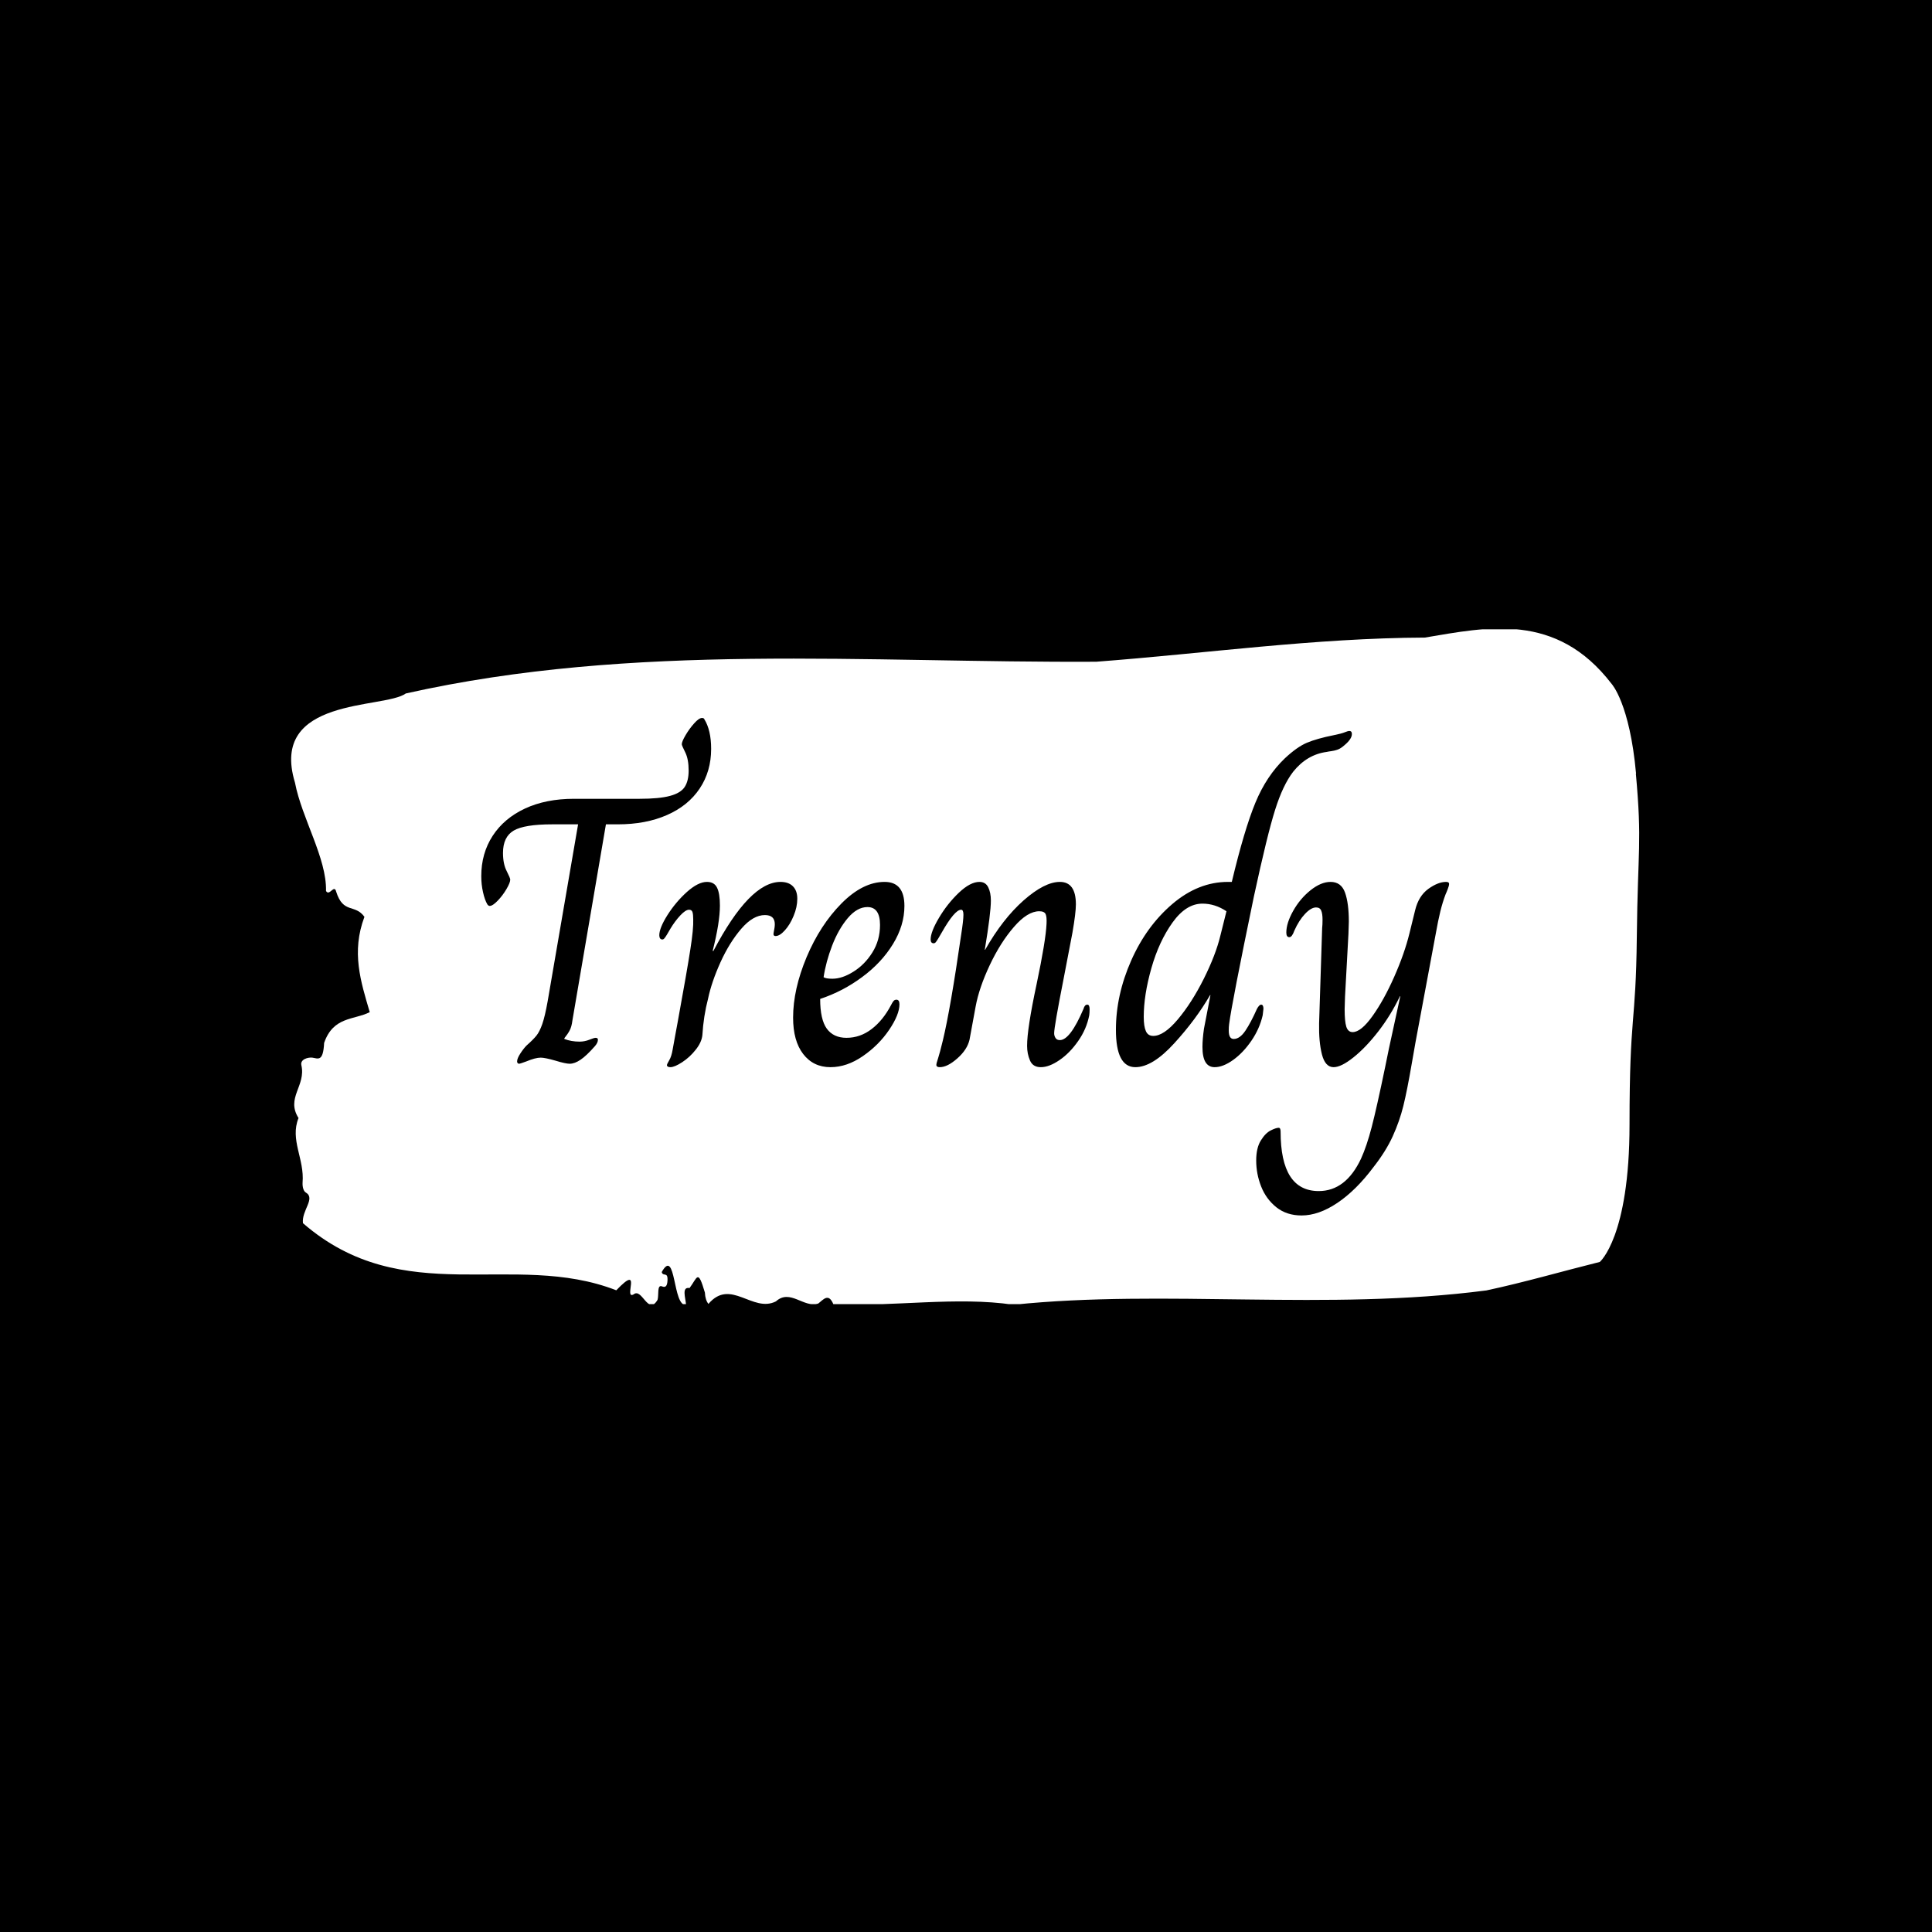
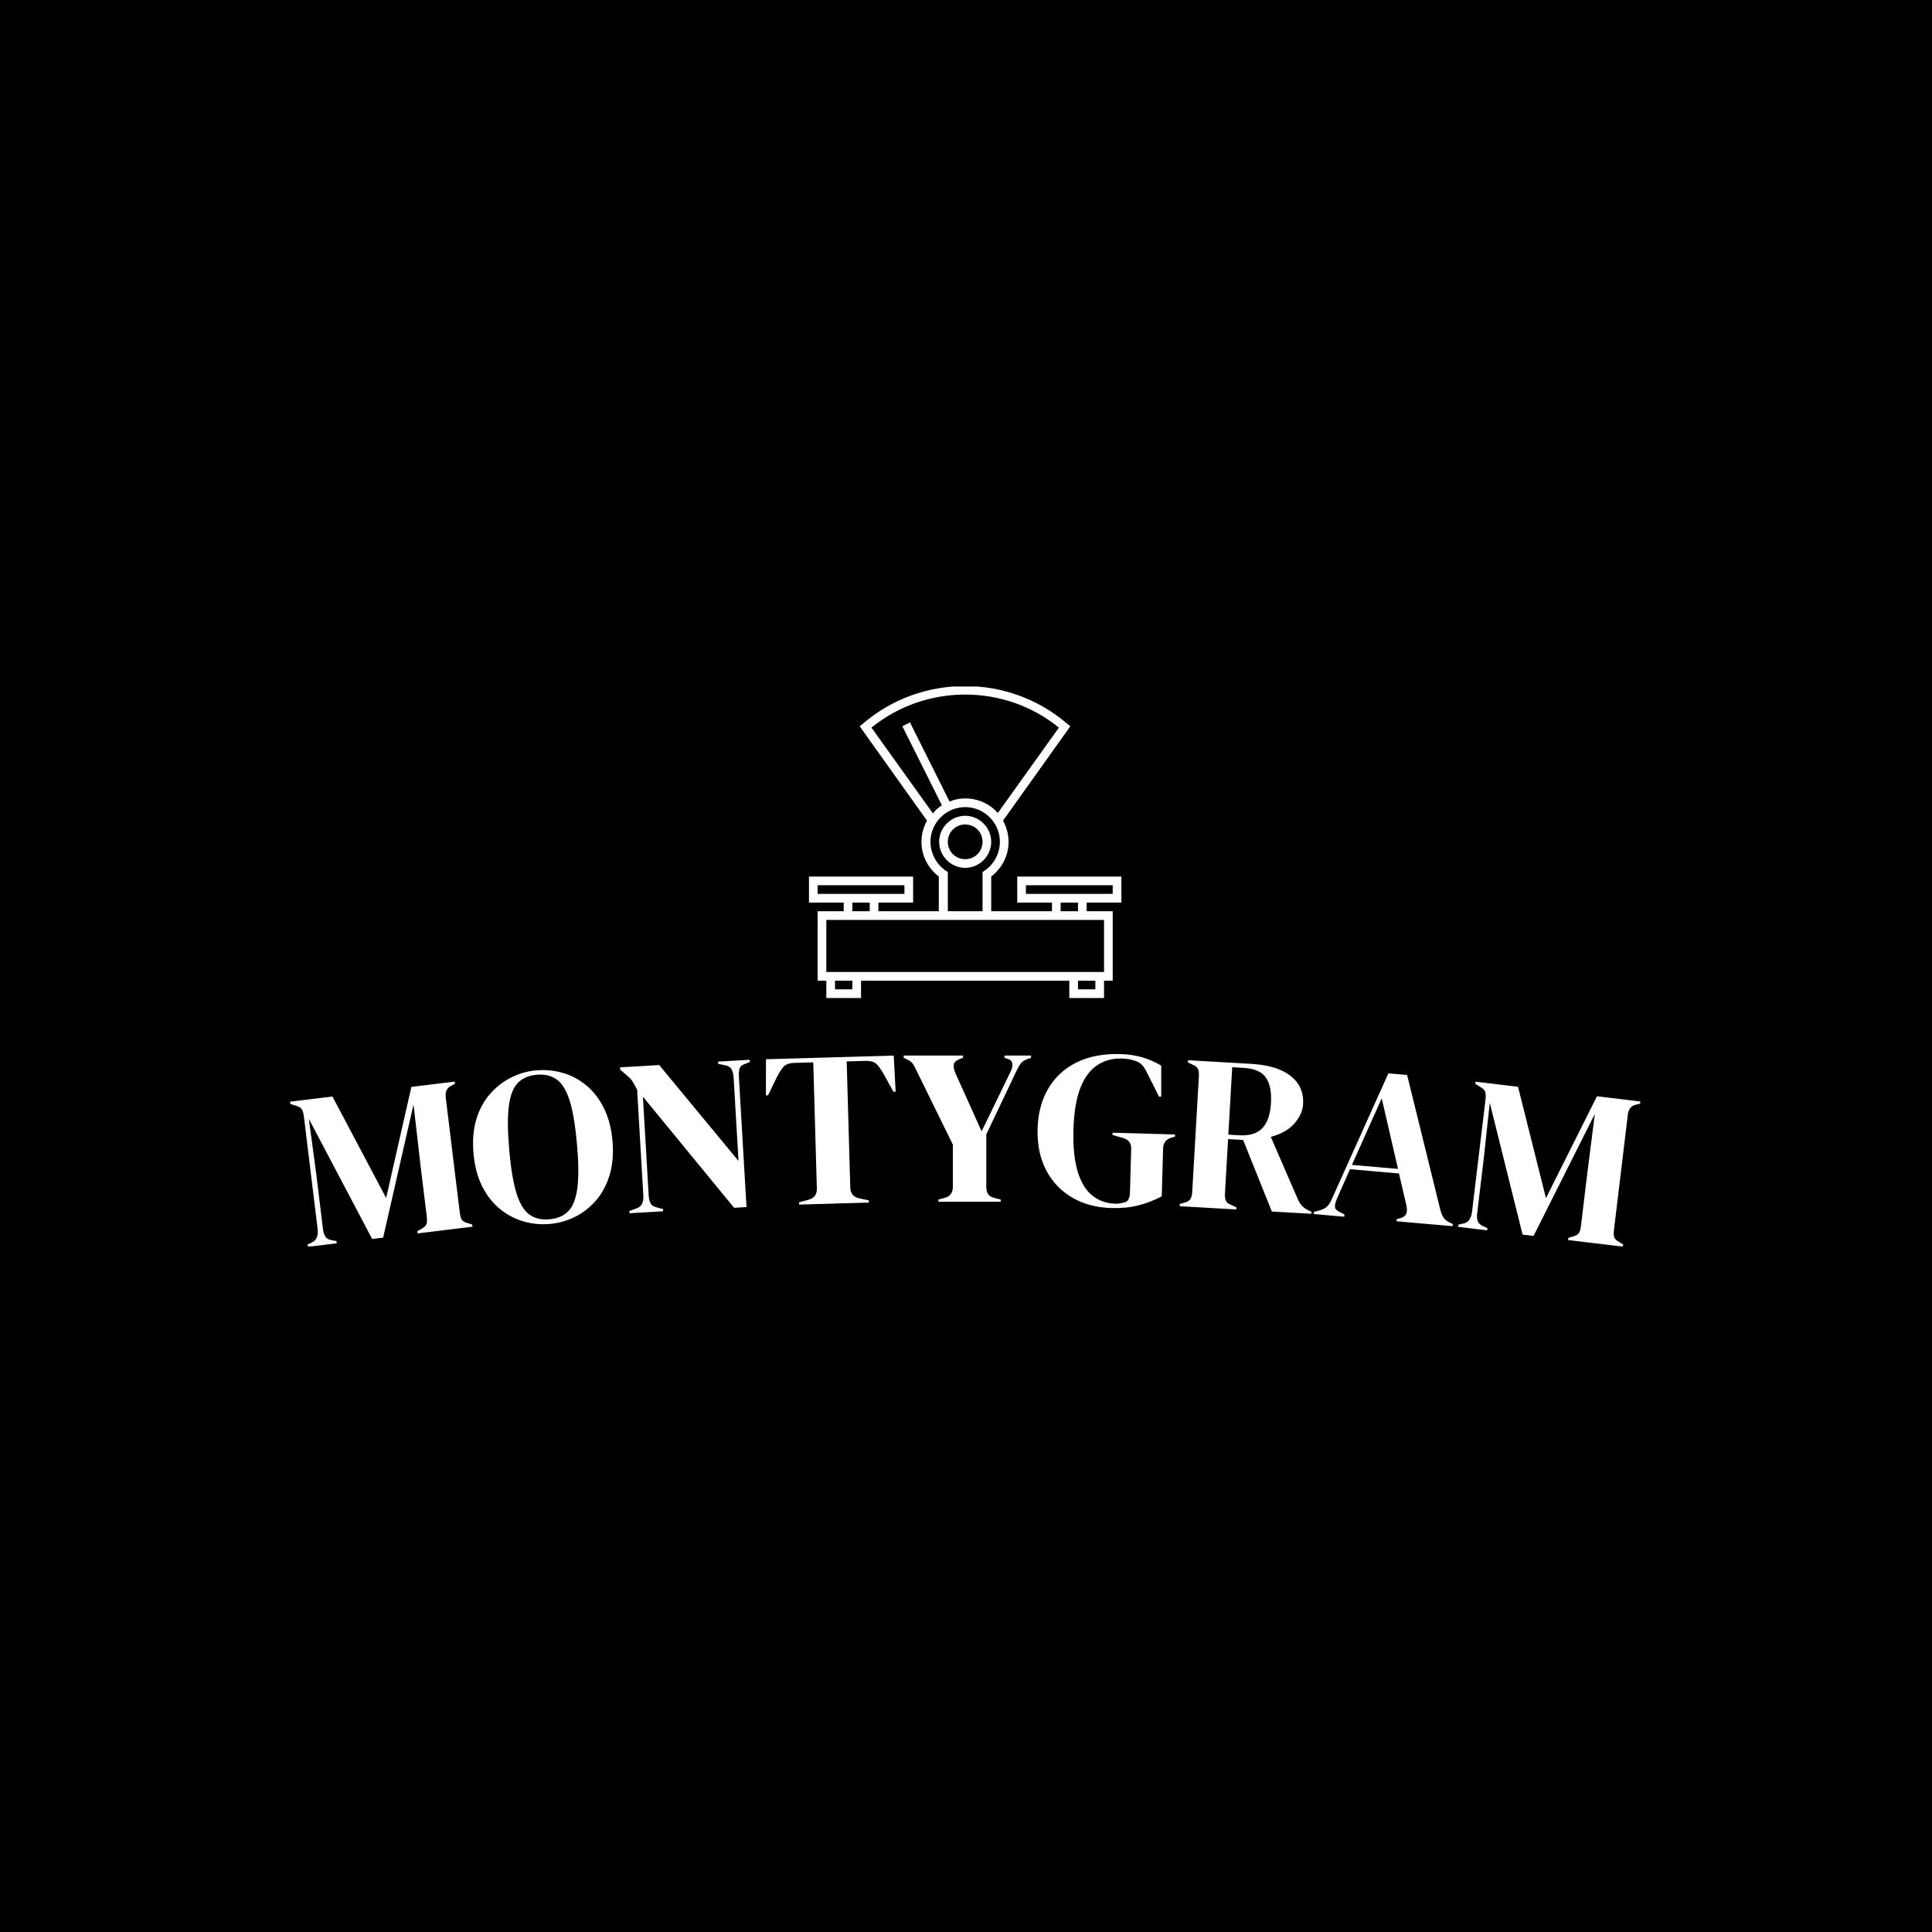
<svg xmlns="http://www.w3.org/2000/svg" version="1.1" width="1000" height="1000" viewBox="0 0 1000 1000">
  <rect width="1000" height="1000" fill="#000000" />
-   <g transform="matrix(0.7,0,0,0.7,149.5761,325.7238)">
-     <svg viewBox="0 0 396 198" data-background-color="#ffffff" preserveAspectRatio="xMidYMid meet" height="499" width="1000">
-       <g id="tight-bounds" transform="matrix(1,0,0,1,0.2400886,-0.2117571)">
-         <svg viewBox="0 0 395.52 198.424" height="198.424" width="395.52">
+   <g transform="matrix(0.7,0,0,0.7,149.5763,355.3288)">
+     <svg viewBox="0 0 396 164" data-background-color="#ffffff" preserveAspectRatio="xMidYMid meet" height="414" width="1000">
+       <g id="tight-bounds" transform="matrix(1,0,0,1,0.240241,-0.129475)">
+         <svg viewBox="0 0 395.52 164.259" height="164.259" width="395.52">
          <g>
-             <svg viewBox="0 0 395.52 198.424" height="198.424" width="395.52">
-               <g>
-                 <svg viewBox="0 0 395.52 198.424" height="198.424" width="395.52">
+             <svg viewBox="0 0 395.52 164.259" height="164.259" width="395.52">
+               <g transform="matrix(1,0,0,1,0,107.781)">
+                 <svg viewBox="0 0 395.52 56.478" height="56.478" width="395.52">
                  <g id="textblocktransform">
-                     <svg viewBox="0 0 395.52 198.424" height="198.424" width="395.52" id="textblock">
+                     <svg viewBox="0 0 395.52 56.478" height="56.478" width="395.52" id="textblock">
                      <g>
-                         <svg viewBox="0 0 395.52 198.424" height="198.424" width="395.52">
-                           <path d="M394.594 42.558C392.735 21.962 387.435 16.236 387.435 16.236 371.165-4.978 350.86-0.406 332.619 2.642 300.414 2.766 268.339 7.297 236.208 9.728 168.767 10.098 100.749 4.002 33.643 19.037 27.339 23.651-6.54 19.943 1.121 45.194 3.129 55.699 10.456 67.356 10.232 76.995 11.236 78.684 12.631 74.812 13.226 77.242 15.309 83.792 18.711 80.702 21.501 84.575 17.614 94.914 20.403 103.523 23.062 112.544 18.377 114.892 12.371 113.78 9.675 121.565 9.396 127.209 7.89 126.138 6.235 125.891 5.026 125.726 2.59 126.344 2.999 128.115 4.394 134.17-1.594 137.672 2.162 143.604-0.422 150.03 3.948 155.591 3.353 162.552 3.278 163.953 3.687 165.147 4.338 165.477 7.22 167.248 3.018 170.708 3.464 174.457 33.029 200.079 65.104 182.366 95.394 194.147 103.259 185.908 97.346 197.072 100.489 195.341 102.943 193.323 104.728 201.685 107.499 196.948 107.927 195.589 107.276 192.376 108.8 192.993 109.6 193.323 110.307 193.241 110.418 191.346 110.586 188.503 109.117 190.275 108.726 188.792 112.947 181.295 111.906 199.131 115.866 198.39 115.68 196.207 114.528 193.076 116.889 193.488 119.232 190.357 119.306 187.762 121.389 194.806 121.463 196.33 121.835 197.401 122.43 198.143 128.938 190.481 135.409 200.861 142.233 197.401 146.417 193.611 150.433 199.461 154.672 198.019 156.16 196.866 157.666 194.806 159.098 198.266 176.632 199.008 195.319 195.918 211.943 198.39 256.364 193.776 303.835 200.285 350.674 194.188 361.719 191.84 373.192 188.503 383.958 185.826 383.958 185.826 392.679 178.494 392.679 145.54S394.538 116.705 394.817 90.465C395.096 64.225 396.398 63.154 394.538 42.558Z" opacity="1" fill="#ffffff" data-fill-palette-color="tertiary" />
-                           <g transform="matrix(1,0,0,1,55.76832,26.23067)">
-                             <svg width="283.983" viewBox="2.85 -45.3 126.94 65.25" height="145.962" data-palette-color="#ffffff">
-                               <path d="M7.8 0.05Q7.7 0.05 7.63-0.03 7.55-0.1 7.55-0.25L7.55-0.25Q7.55-0.65 7.98-1.3 8.4-1.95 8.8-2.35L8.8-2.35Q9.65-3.1 10.08-3.63 10.5-4.15 10.85-5.15 11.2-6.15 11.55-8.1L11.55-8.1 15.55-31.35 12.15-31.35Q8.5-31.35 7.1-30.53 5.7-29.7 5.7-27.6L5.7-27.6Q5.7-26.15 6.18-25.23 6.65-24.3 6.65-24.1L6.65-24.1Q6.65-23.7 6.15-22.85 5.65-22 5-21.33 4.35-20.65 3.95-20.65L3.95-20.65Q3.8-20.65 3.65-20.85L3.65-20.85Q3.3-21.45 3.08-22.45 2.85-23.45 2.85-24.55L2.85-24.55Q2.85-27.55 4.35-29.85 5.85-32.15 8.6-33.43 11.35-34.7 15-34.7L15-34.7 23.6-34.7Q26.2-34.7 27.6-35.08 29-35.45 29.53-36.25 30.05-37.05 30.05-38.4L30.05-38.4Q30.05-39.9 29.6-40.8 29.15-41.7 29.15-41.85L29.15-41.85Q29.15-42.2 29.65-43.05 30.15-43.9 30.78-44.6 31.4-45.3 31.8-45.3L31.8-45.3Q32.05-45.3 32.1-45.15L32.1-45.15Q33-43.7 33-41.25L33-41.25Q33-38.3 31.5-36.05 30-33.8 27.23-32.58 24.45-31.35 20.75-31.35L20.75-31.35 19.2-31.35 14.8-5.6Q14.7-4.8 14.45-4.33 14.2-3.85 13.75-3.3L13.75-3.3 13.75-3.2Q14.65-2.85 15.75-2.85L15.75-2.85Q16.4-2.85 17.03-3.1 17.65-3.35 17.85-3.35L17.85-3.35Q18.15-3.35 18.15-3.1L18.15-3.1Q18.15-2.7 17.75-2.25L17.75-2.25Q16.65-1 15.88-0.48 15.1 0.05 14.45 0.05L14.45 0.05Q13.9 0.05 12.6-0.35L12.6-0.35Q11.2-0.75 10.65-0.75L10.65-0.75Q9.95-0.75 8.75-0.25L8.75-0.25Q7.95 0.05 7.8 0.05L7.8 0.05ZM27.65 0.5Q27.45 0.5 27.32 0.43 27.2 0.35 27.2 0.25L27.2 0.25Q27.2 0.1 27.5-0.4 27.8-0.9 27.95-1.8L27.95-1.8Q28.15-2.85 28.3-3.73 28.45-4.6 28.6-5.35L28.6-5.35Q29.85-12.2 30.27-14.93 30.7-17.65 30.65-18.9L30.65-18.9Q30.65-19.55 30.55-19.85 30.45-20.15 30.1-20.15L30.1-20.15Q29.65-20.15 28.95-19.4 28.25-18.65 27.65-17.65L27.65-17.65Q27.4-17.2 27.2-16.88 27-16.55 26.87-16.4 26.75-16.25 26.6-16.25L26.6-16.25Q26.4-16.25 26.3-16.4 26.2-16.55 26.2-16.8L26.2-16.8Q26.2-17.75 27.27-19.45 28.35-21.15 29.82-22.48 31.3-23.8 32.45-23.8L32.45-23.8Q33.4-23.8 33.77-23.05 34.15-22.3 34.15-20.7L34.15-20.7Q34.15-18.5 33.2-14.75L33.2-14.75 33.3-14.75Q38.05-23.8 42.1-23.8L42.1-23.8Q43.15-23.8 43.72-23.23 44.3-22.65 44.3-21.6L44.3-21.6Q44.3-20.5 43.82-19.35 43.35-18.2 42.67-17.45 42-16.7 41.45-16.7L41.45-16.7Q41.1-16.7 41.2-17.15L41.2-17.15Q41.35-17.85 41.35-18.25L41.35-18.25Q41.35-19.45 40.05-19.45L40.05-19.45Q38.5-19.45 36.95-17.65 35.4-15.85 34.22-13.25 33.05-10.65 32.6-8.5L32.6-8.5Q32-6.2 31.85-3.7L31.85-3.7Q31.75-2.75 30.97-1.78 30.2-0.8 29.2-0.15 28.2 0.5 27.65 0.5L27.65 0.5ZM48.65 0.5Q46.4 0.5 45.07-1.23 43.75-2.95 43.75-6L43.75-6Q43.75-9.7 45.52-13.93 47.3-18.15 50.1-20.98 52.9-23.8 55.75-23.8L55.75-23.8Q58.35-23.8 58.35-20.65L58.35-20.65Q58.35-18.1 56.85-15.65 55.35-13.2 52.82-11.33 50.3-9.45 47.3-8.45L47.3-8.45Q47.3-5.75 48.17-4.55 49.05-3.35 50.75-3.35L50.75-3.35Q52.55-3.35 54.05-4.5 55.55-5.65 56.6-7.65L56.6-7.65Q56.75-7.95 56.9-8.15 57.05-8.35 57.3-8.35L57.3-8.35Q57.7-8.35 57.7-7.75L57.7-7.75Q57.7-6.4 56.35-4.4 55-2.4 52.9-0.95 50.8 0.5 48.65 0.5L48.65 0.5ZM48.9-11.1Q50.2-11.1 51.67-12.03 53.15-12.95 54.15-14.55 55.15-16.15 55.15-18.15L55.15-18.15Q55.15-20.5 53.5-20.5L53.5-20.5Q52.15-20.5 50.92-19.05 49.7-17.6 48.87-15.45 48.05-13.3 47.75-11.3L47.75-11.3Q48.05-11.1 48.9-11.1L48.9-11.1ZM62.99 0.5Q62.54 0.5 62.54 0.2L62.54 0.2Q62.54 0 62.77-0.68 62.99-1.35 63.39-3L63.39-3Q64.39-7.15 65.79-16.85L65.79-16.85Q66.09-18.75 66.09-19.5L66.09-19.5Q66.09-20.15 65.79-20.15L65.79-20.15Q64.94-20.15 63.24-17.15L63.24-17.15Q62.99-16.7 62.79-16.38 62.59-16.05 62.47-15.9 62.34-15.75 62.19-15.75L62.19-15.75Q61.79-15.75 61.79-16.25L61.79-16.25Q61.79-17.25 62.89-19.1 63.99-20.95 65.49-22.38 66.99-23.8 68.19-23.8L68.19-23.8Q68.99-23.8 69.34-23.1 69.69-22.4 69.69-21.35L69.69-21.35Q69.69-19.7 68.89-14.9L68.89-14.9 68.94-14.9Q71.24-18.95 73.99-21.38 76.74-23.8 78.74-23.8L78.74-23.8Q80.84-23.8 80.84-20.85L80.84-20.85Q80.84-19.75 80.39-17.15L80.39-17.15 79.24-11.15Q77.99-4.8 77.99-3.95L77.99-3.95Q77.99-3.6 78.17-3.33 78.34-3.05 78.74-3.05L78.74-3.05Q80.09-3.05 81.84-7.15L81.84-7.15Q81.99-7.7 82.34-7.7L82.34-7.7Q82.64-7.7 82.64-7.1L82.64-7.1Q82.64-6.65 82.59-6.3L82.59-6.3Q82.24-4.5 81.14-2.93 80.04-1.35 78.69-0.43 77.34 0.5 76.24 0.5L76.24 0.5Q75.19 0.5 74.82-0.38 74.44-1.25 74.44-2.3L74.44-2.3Q74.44-4.55 75.69-10.4L75.69-10.4Q76.89-16.1 76.99-18.3L76.99-18.3Q77.04-19.2 76.87-19.58 76.69-19.95 76.04-19.95L76.04-19.95Q74.49-19.95 72.72-17.9 70.94-15.85 69.54-12.88 68.14-9.9 67.69-7.45L67.69-7.45 66.89-3.1Q66.59-1.8 65.29-0.65 63.99 0.5 62.99 0.5L62.99 0.5ZM88.64 0.5Q86.09 0.5 86.09-4.4L86.09-4.4Q86.09-8.95 88.09-13.48 90.09-18 93.49-20.9 96.89-23.8 100.79-23.8L100.79-23.8 101.29-23.8Q102.94-30.7 104.39-34.2 105.84-37.7 108.24-40L108.24-40Q109.84-41.5 111.14-42.05 112.44-42.6 114.69-43.05L114.69-43.05Q115.69-43.25 116.12-43.43 116.54-43.6 116.69-43.6L116.69-43.6Q117.04-43.6 117.04-43.2L117.04-43.2Q117.04-42.55 116.09-41.75L116.09-41.75Q115.59-41.3 115.17-41.15 114.74-41 114.34-40.95 113.94-40.9 113.74-40.85L113.74-40.85Q111.14-40.5 109.34-38.25L109.34-38.25Q107.99-36.5 106.97-33.25 105.94-30 104.19-21.9L104.19-21.9Q101.29-7.9 100.94-5.15L100.94-5.15Q100.89-4.8 100.89-4.3L100.89-4.3Q100.89-3.2 101.54-3.2L101.54-3.2Q102.34-3.2 103.07-4.28 103.79-5.35 104.59-7.15L104.59-7.15Q104.89-7.7 105.14-7.7L105.14-7.7Q105.44-7.7 105.44-7.15L105.44-7.15 105.34-6.3Q104.94-4.55 103.87-2.98 102.79-1.4 101.47-0.45 100.14 0.5 99.04 0.5L99.04 0.5Q97.44 0.5 97.44-2.15L97.44-2.15Q97.44-3.15 97.64-4.55L97.64-4.55 98.49-8.95 98.44-8.95Q96.59-5.75 93.74-2.63 90.89 0.5 88.64 0.5L88.64 0.5ZM90.99-3.6Q92.39-3.6 94.22-5.78 96.04-7.95 97.62-11.1 99.19-14.25 99.79-16.75L99.79-16.75 100.59-19.95Q99.09-20.95 97.44-20.95L97.44-20.95Q95.29-20.95 93.52-18.48 91.74-16 90.74-12.48 89.74-8.95 89.74-6.1L89.74-6.1Q89.74-4.85 90.02-4.23 90.29-3.6 90.99-3.6L90.99-3.6ZM110.44 19.95Q108.49 19.95 107.14 18.88 105.79 17.8 105.14 16.15 104.49 14.5 104.49 12.75L104.49 12.75Q104.49 11.1 105.09 10.13 105.69 9.15 106.39 8.8 107.09 8.45 107.44 8.45L107.44 8.45Q107.69 8.45 107.69 8.95L107.69 8.95Q107.69 16.75 112.69 16.75L112.69 16.75Q116.24 16.75 118.24 12.5L118.24 12.5Q118.99 10.85 119.64 8.35 120.29 5.85 121.39 0.55L121.39 0.55Q121.84-1.6 121.89-1.9L121.89-1.9 123.39-8.8 123.34-8.8Q122.14-6.3 120.49-4.17 118.84-2.05 117.24-0.78 115.64 0.5 114.64 0.5L114.64 0.5Q113.54 0.5 113.11-1.18 112.69-2.85 112.74-5.25L112.74-5.25 113.14-17.75Q113.19-18.15 113.19-18.85L113.19-18.85Q113.19-19.65 113.01-20.05 112.84-20.45 112.34-20.45L112.34-20.45Q111.69-20.45 110.89-19.6 110.09-18.75 109.49-17.4L109.49-17.4Q109.19-16.55 108.84-16.55L108.84-16.55Q108.44-16.55 108.44-17.15L108.44-17.15Q108.44-18.4 109.34-20 110.24-21.6 111.61-22.7 112.99-23.8 114.24-23.8L114.24-23.8Q115.64-23.8 116.14-22.4 116.64-21 116.64-18.6L116.64-18.6 116.59-17 116.14-8.75 116.09-7.1Q116.09-5.5 116.31-4.8 116.54-4.1 117.14-4.1L117.14-4.1Q118.24-4.1 119.74-6.2 121.24-8.3 122.59-11.35 123.94-14.4 124.59-17.05L124.59-17.05 125.34-20.1Q125.79-21.95 127.06-22.88 128.34-23.8 129.39-23.8L129.39-23.8Q129.79-23.8 129.79-23.55L129.79-23.55Q129.79-23.3 129.61-22.85 129.44-22.4 129.34-22.2L129.34-22.2Q128.94-21.15 128.64-19.93 128.34-18.7 128.04-17L128.04-17 125.39-2.8 124.89 0.05Q124.29 3.55 123.79 5.58 123.29 7.6 122.39 9.58 121.49 11.55 119.84 13.65L119.84 13.65Q117.59 16.65 115.14 18.3 112.69 19.95 110.44 19.95L110.44 19.95Z" opacity="1" transform="matrix(1,0,0,1,0,0)" fill="#000000" class="wordmark-text-0" data-fill-palette-color="quaternary" id="text-0" />
+                         <svg viewBox="0 0 395.52 56.478" height="56.478" width="395.52">
+                           <g transform="matrix(1,0,0,1,0,0)">
+                             <svg width="395.52" viewBox="-1.541 -31.59 303.657 43.36" height="56.478" data-palette-color="#ea3c12">
+                               <path d="M8.966 10.974l-6.521 0.796-0.061-0.496 0.94-0.467c1.081-0.495 1.529-1.503 1.344-3.025v0l-3.091-25.312c-0.081-0.662-0.221-1.179-0.421-1.551-0.194-0.379-0.622-0.663-1.283-0.851v0l-1.353-0.439-0.061-0.496 9.54-1.165 12.074 22.815 5.674-24.982 9.747-1.19 0.061 0.496-0.758 0.395c-0.6 0.308-0.991 0.682-1.173 1.12-0.175 0.438-0.222 0.988-0.141 1.649v0l3.158 25.858c0.081 0.662 0.223 1.165 0.426 1.51 0.21 0.344 0.645 0.606 1.305 0.787v0l1.047 0.326 0.061 0.496-12.319 1.504-0.061-0.496 0.988-0.574c0.597-0.335 0.953-0.694 1.068-1.077 0.121-0.384 0.141-0.907 0.06-1.569v0l-1.358-11.117-1.628-14.158-6.831 29.939-2.472 0.302-14.239-27.013 1.652 12.29 1.521 12.458c0.089 0.728 0.27 1.3 0.542 1.717 0.266 0.418 0.725 0.687 1.378 0.808v0l1.125 0.216zM56.871 6.625v0c-2.019 0.178-3.997-0.015-5.934-0.58-1.931-0.566-3.696-1.501-5.297-2.806-1.595-1.312-2.919-3.005-3.972-5.08-1.046-2.069-1.696-4.545-1.95-7.428v0c-0.251-2.842-0.043-5.377 0.624-7.604 0.673-2.228 1.691-4.125 3.052-5.69 1.36-1.572 2.941-2.813 4.741-3.721 1.807-0.909 3.703-1.451 5.689-1.627v0c2.019-0.178 3.993 0.006 5.921 0.552 1.929 0.546 3.694 1.474 5.296 2.785 1.601 1.304 2.925 3.005 3.973 5.101 1.054 2.089 1.708 4.571 1.962 7.446v0c0.248 2.816 0.037 5.344-0.635 7.586-0.666 2.241-1.672 4.146-3.019 5.717-1.347 1.571-2.921 2.811-4.722 3.719-1.8 0.908-3.71 1.452-5.729 1.63zM56.779 5.579v0c1.82-0.161 3.247-0.778 4.284-1.853 1.036-1.075 1.709-2.818 2.018-5.228 0.303-2.409 0.272-5.683-0.094-9.82v0c-0.367-4.164-0.911-7.409-1.631-9.734-0.727-2.318-1.694-3.916-2.903-4.793-1.208-0.877-2.722-1.235-4.542-1.075v0c-1.786 0.158-3.201 0.774-4.244 1.85-1.036 1.075-1.706 2.817-2.008 5.227-0.302 2.416-0.27 5.706 0.098 9.869v0c0.365 4.137 0.908 7.365 1.627 9.685 0.72 2.319 1.684 3.917 2.893 4.794 1.215 0.877 2.716 1.236 4.502 1.078zM82.353 3.776l-7.557 0.441-0.029-0.499 1.618-0.595c0.583-0.201 0.993-0.549 1.231-1.044 0.238-0.495 0.338-1.075 0.299-1.74v0l-1.397-23.919c-0.412-0.771-0.737-1.349-0.973-1.737-0.236-0.387-0.496-0.712-0.778-0.976-0.283-0.264-0.669-0.599-1.16-1.004v0l-0.899-0.799-0.029-0.499 8.805-0.514 17.828 21.567-1.095-18.748c-0.039-0.666-0.18-1.255-0.424-1.768-0.251-0.52-0.71-0.843-1.379-0.972v0l-1.673-0.353-0.029-0.499 7.108-0.415 0.029 0.499-1.312 0.528c-0.587 0.235-0.933 0.605-1.037 1.112-0.104 0.5-0.137 1.083-0.098 1.749v0l1.708 29.24-2.785 0.162-20.513-24.996 1.301 22.272c0.039 0.666 0.172 1.225 0.399 1.68 0.22 0.448 0.652 0.753 1.295 0.916v0l1.517 0.412zM128.626 1.821l-15.684 0.446-0.014-0.5 2.025-0.558c1.358-0.332 2.017-1.181 1.978-2.547v0l-0.807-28.379-4.238 0.121c-1.226 0.035-2.097 0.383-2.612 1.045-0.515 0.662-1.053 1.567-1.613 2.717v0l-1.7 3.529-0.49 0.014 0.019-8.124 28.728-0.817 0.431 8.111-0.5 0.015-1.888-3.428c-0.599-1.117-1.174-1.991-1.725-2.622-0.551-0.631-1.44-0.929-2.667-0.895v0l-4.228 0.121 0.807 28.378c0.039 1.366 0.742 2.176 2.11 2.431v0l2.053 0.442zM158.274 1.634l-14 0 0-0.5 1.49-0.4c1.167-0.327 1.75-1.157 1.75-2.49v0l0-9.46-8.219-16.74c-0.3-0.66-0.573-1.157-0.82-1.49-0.253-0.333-0.627-0.617-1.12-0.85v0l-0.9-0.45 0-0.5 13.35 0 0 0.5-0.9 0.35c-0.727 0.3-1.123 0.707-1.19 1.22-0.067 0.513 0.063 1.153 0.39 1.92v0l5.879 13.05 6.581-13.55c0.267-0.533 0.373-1.08 0.32-1.64-0.047-0.567-0.403-0.933-1.07-1.1v0l-0.7-0.25 0-0.5 5.98 0.001 0 0.5-0.95 0.349c-0.627 0.233-1.09 0.557-1.39 0.97-0.3 0.413-0.6 0.937-0.9 1.57v0l-6.821 14.35 0 11.75c0 0.667 0.123 1.207 0.37 1.62 0.253 0.413 0.693 0.703 1.32 0.87v0l1.55 0.4zM183.204 3.049v0c-3.385-0.095-6.344-0.885-8.877-2.37-2.533-1.485-4.485-3.551-5.858-6.197-1.366-2.646-1.999-5.745-1.9-9.297v0c0.097-3.452 0.895-6.451 2.394-8.997 1.499-2.552 3.622-4.513 6.367-5.883 2.746-1.363 6.045-1.991 9.897-1.883v0c1.759 0.049 3.386 0.292 4.882 0.727 1.502 0.442 2.921 1.066 4.259 1.871v0l0.004 6.973-0.5-0.014-2.643-5.257c-0.403-0.838-0.783-1.446-1.139-1.823-0.356-0.377-0.815-0.673-1.376-0.888v0c-0.522-0.181-1.005-0.318-1.449-0.411-0.451-0.099-1.039-0.159-1.766-0.18v0c-2.059-0.058-3.894 0.441-5.504 1.496-1.603 1.049-2.872 2.757-3.805 5.125-0.927 2.362-1.445 5.485-1.554 9.37v0c-0.108 3.852 0.21 7.002 0.955 9.451 0.745 2.442 1.848 4.24 3.31 5.395 1.461 1.155 3.172 1.76 5.131 1.815v0c0.3 0.008 0.59-0.007 0.871-0.046 0.281-0.045 0.556-0.098 0.825-0.157v0c0.636-0.082 1.06-0.337 1.272-0.764 0.212-0.421 0.326-0.931 0.343-1.531v0l0.277-9.856c0.037-1.299-0.608-2.115-1.932-2.446v0l-2.272-0.664 0.014-0.5 14.044 0.395-0.014 0.5-0.705 0.18c-1.271 0.364-1.924 1.176-1.959 2.436v0l-0.304 10.806c-1.753 0.911-3.526 1.592-5.319 2.041-1.787 0.45-3.776 0.644-5.969 0.583zM211.243 3.365l-12.729-0.733 0.029-0.499 1.058-0.29c0.679-0.195 1.129-0.476 1.351-0.843 0.222-0.368 0.352-0.901 0.393-1.6v0l1.498-26.007c0.038-0.666-0.025-1.193-0.189-1.584-0.158-0.39-0.546-0.719-1.165-0.988v0l-1.112-0.515 0.028-0.499 14.217 0.819c3.914 0.225 6.873 1.137 8.877 2.735 2.005 1.598 2.932 3.705 2.781 6.32v0c-0.084 1.458-0.717 2.887-1.9 4.288-1.176 1.395-2.964 2.42-5.365 3.077v0l6.127 14.125c0.26 0.583 0.573 1.058 0.94 1.427 0.359 0.368 0.848 0.703 1.464 1.006v0l0.625 0.286-0.026 0.449-8.895-0.512-6.456-16.088-3.384-0.195-0.708 12.279c-0.036 0.632 0.034 1.154 0.211 1.565 0.177 0.404 0.573 0.724 1.187 0.96v0l1.172 0.518zM210.341-28.619l-0.873 15.165 2.386 0.137c2.389 0.138 4.15-0.402 5.281-1.619 1.131-1.21 1.77-3.077 1.916-5.599v0c0.147-2.549-0.24-4.475-1.16-5.776-0.92-1.302-2.558-2.02-4.914-2.156v0zM235.534 4.998l-6.844-0.598 0.043-0.498 1.275-0.34c0.687-0.201 1.23-0.478 1.628-0.832 0.398-0.347 0.741-0.859 1.028-1.536v0l12.791-28.436 4.214 0.368 7.494 30.407c0.202 0.754 0.452 1.334 0.752 1.742 0.299 0.408 0.782 0.774 1.449 1.1v0l0.581 0.252-0.044 0.498-12.602-1.1 0.044-0.498 0.769-0.184c0.714-0.205 1.168-0.54 1.362-1.005 0.188-0.465 0.211-1.039 0.07-1.721v0l-1.708-7.346-11.018-0.962-2.991 6.786c-0.296 0.71-0.42 1.285-0.372 1.724 0.042 0.439 0.4 0.818 1.076 1.138v0l1.046 0.543zM243.96-21.62l-6.706 14.963 10.37 0.906zM267.673 8.06l-6.523-0.784 0.06-0.497 1.024-0.229c1.168-0.222 1.844-1.095 2.027-2.617v0l3.042-25.318c0.08-0.662 0.067-1.197-0.039-1.606-0.098-0.415-0.445-0.792-1.042-1.132v0l-1.209-0.75 0.059-0.496 9.542 1.146 6.278 25.038 11.474-22.905 9.75 1.172-0.06 0.496-0.83 0.202c-0.657 0.156-1.125 0.425-1.406 0.808-0.274 0.383-0.451 0.906-0.531 1.568v0l-3.108 25.864c-0.08 0.662-0.062 1.184 0.054 1.568 0.122 0.384 0.481 0.743 1.079 1.076v0l0.939 0.566-0.06 0.497-12.321-1.481 0.06-0.496 1.096-0.322c0.66-0.183 1.091-0.446 1.294-0.791 0.209-0.344 0.354-0.847 0.433-1.509v0l1.336-11.12 1.799-14.136-13.782 27.441-2.472-0.297-7.378-29.631-1.33 12.329-1.498 12.46c-0.087 0.728-0.049 1.327 0.117 1.797 0.159 0.469 0.54 0.84 1.145 1.115v0l1.041 0.477z" opacity="1" transform="matrix(1,0,0,1,0,0)" fill="#ffffff" class="wordmark-text-0" data-fill-palette-color="primary" id="text-0" />
                            </svg>
                          </g>
                        </svg>
                      </g>
+                     </svg>
+                   </g>
+                 </svg>
+               </g>
+               <g transform="matrix(1,0,0,1,152.0058,0)">
+                 <svg viewBox="0 0 91.508 91.381" height="91.381" width="91.508">
+                   <g>
+                     <svg version="1.1" x="0" y="0" viewBox="5 5.125 90 89.875" enable-background="new 0 0 100 100" xml:space="preserve" height="91.381" width="91.508" class="icon-icon-0" data-fill-palette-color="accent" id="icon-0">
+                       <path d="M65 67.5h10V70H57.5V60c3.1-2.4 5-6 5-10 0-2.2-0.6-4.3-1.6-6.1l19.4-27.2-0.9-0.7c-16.8-14.5-42.1-14.5-58.9 0l-0.9 0.7 19.4 27.2c-1 1.8-1.6 3.9-1.6 6.1 0 4 1.9 7.6 5 10v10H25v-2.5h10V60H5v7.5h10V70H7.5v20H10v5h10v-5h60v5h10v-5h2.5V70H85v-2.5h10V60H65V67.5zM23 17.1C38.6 4.4 61.4 4.4 77 17.1L59.4 41.7c-2.3-2.6-5.6-4.2-9.4-4.2-1.6 0-3.1 0.3-4.5 0.9L34.1 15.6l-2.2 1.1 11.4 22.8c-1 0.6-1.9 1.4-2.6 2.3L23 17.1zM40 50c0-5.5 4.5-10 10-10s10 4.5 10 10c0 3.3-1.7 6.5-4.4 8.3L55 58.7V70H45V58.7l-0.6-0.4C41.7 56.5 40 53.3 40 50zM7.5 65v-2.5h25V65H7.5zM22.5 67.5V70h-5v-2.5H22.5zM17.5 92.5h-5V90h5V92.5zM87.5 92.5h-5V90h5V92.5zM90 72.5v15H10v-15H90zM77.5 70v-2.5h5V70H77.5zM67.5 62.5h25V65h-25V62.5z" fill="#ffffff" data-fill-palette-color="accent" />
+                       <path d="M50 57.5c4.1 0 7.5-3.4 7.5-7.5s-3.4-7.5-7.5-7.5-7.5 3.4-7.5 7.5S45.9 57.5 50 57.5zM50 45c2.8 0 5 2.2 5 5s-2.2 5-5 5-5-2.2-5-5S47.2 45 50 45z" fill="#ffffff" data-fill-palette-color="accent" />
                    </svg>
                  </g>
                </svg>
              </g>
              <g />
            </svg>
          </g>
          <defs />
        </svg>
-         <rect width="395.52" height="198.424" fill="none" stroke="none" visibility="hidden" />
+         <rect width="395.52" height="164.259" fill="none" stroke="none" visibility="hidden" />
      </g>
    </svg>
  </g>
</svg>
